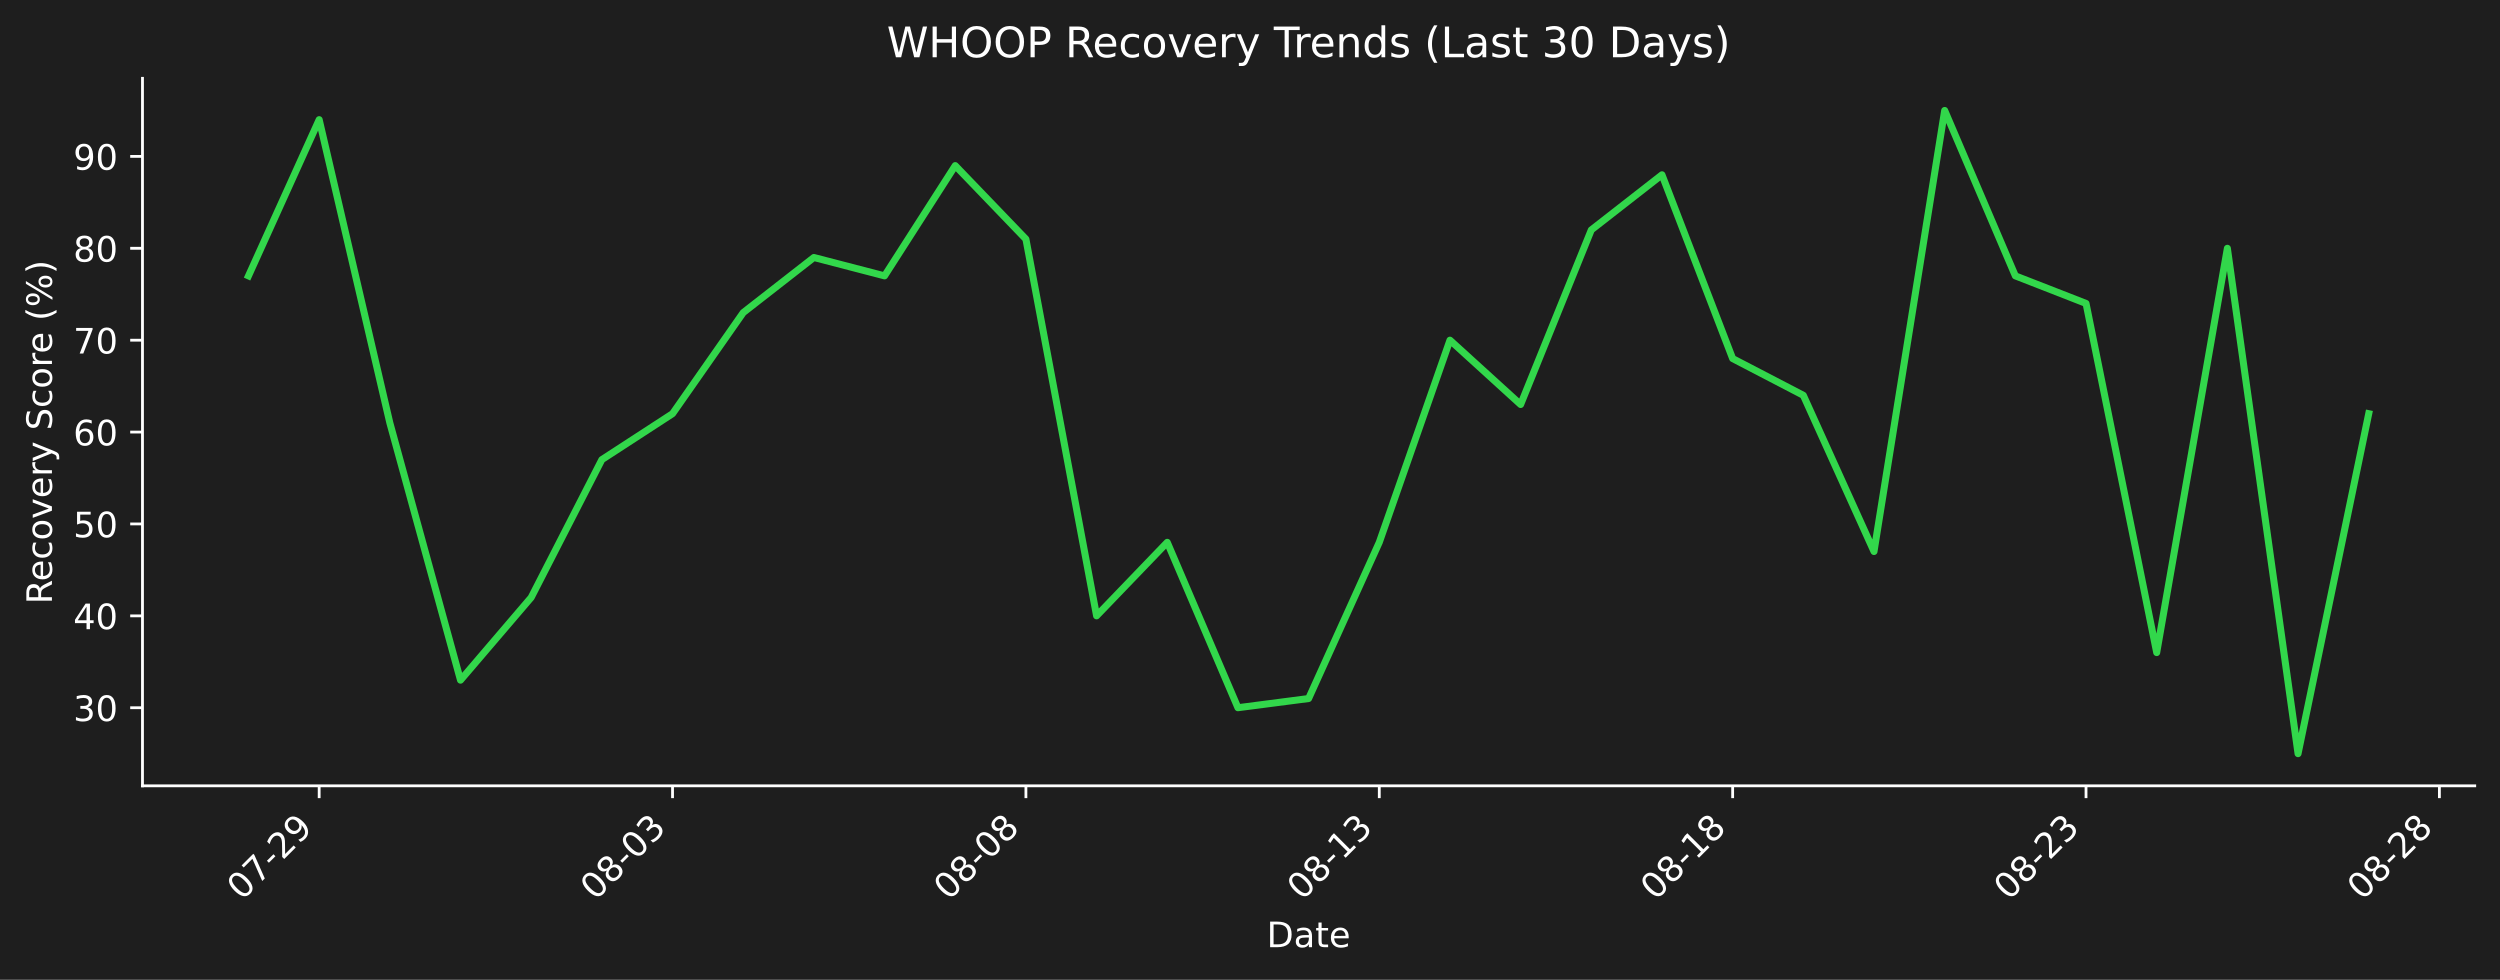
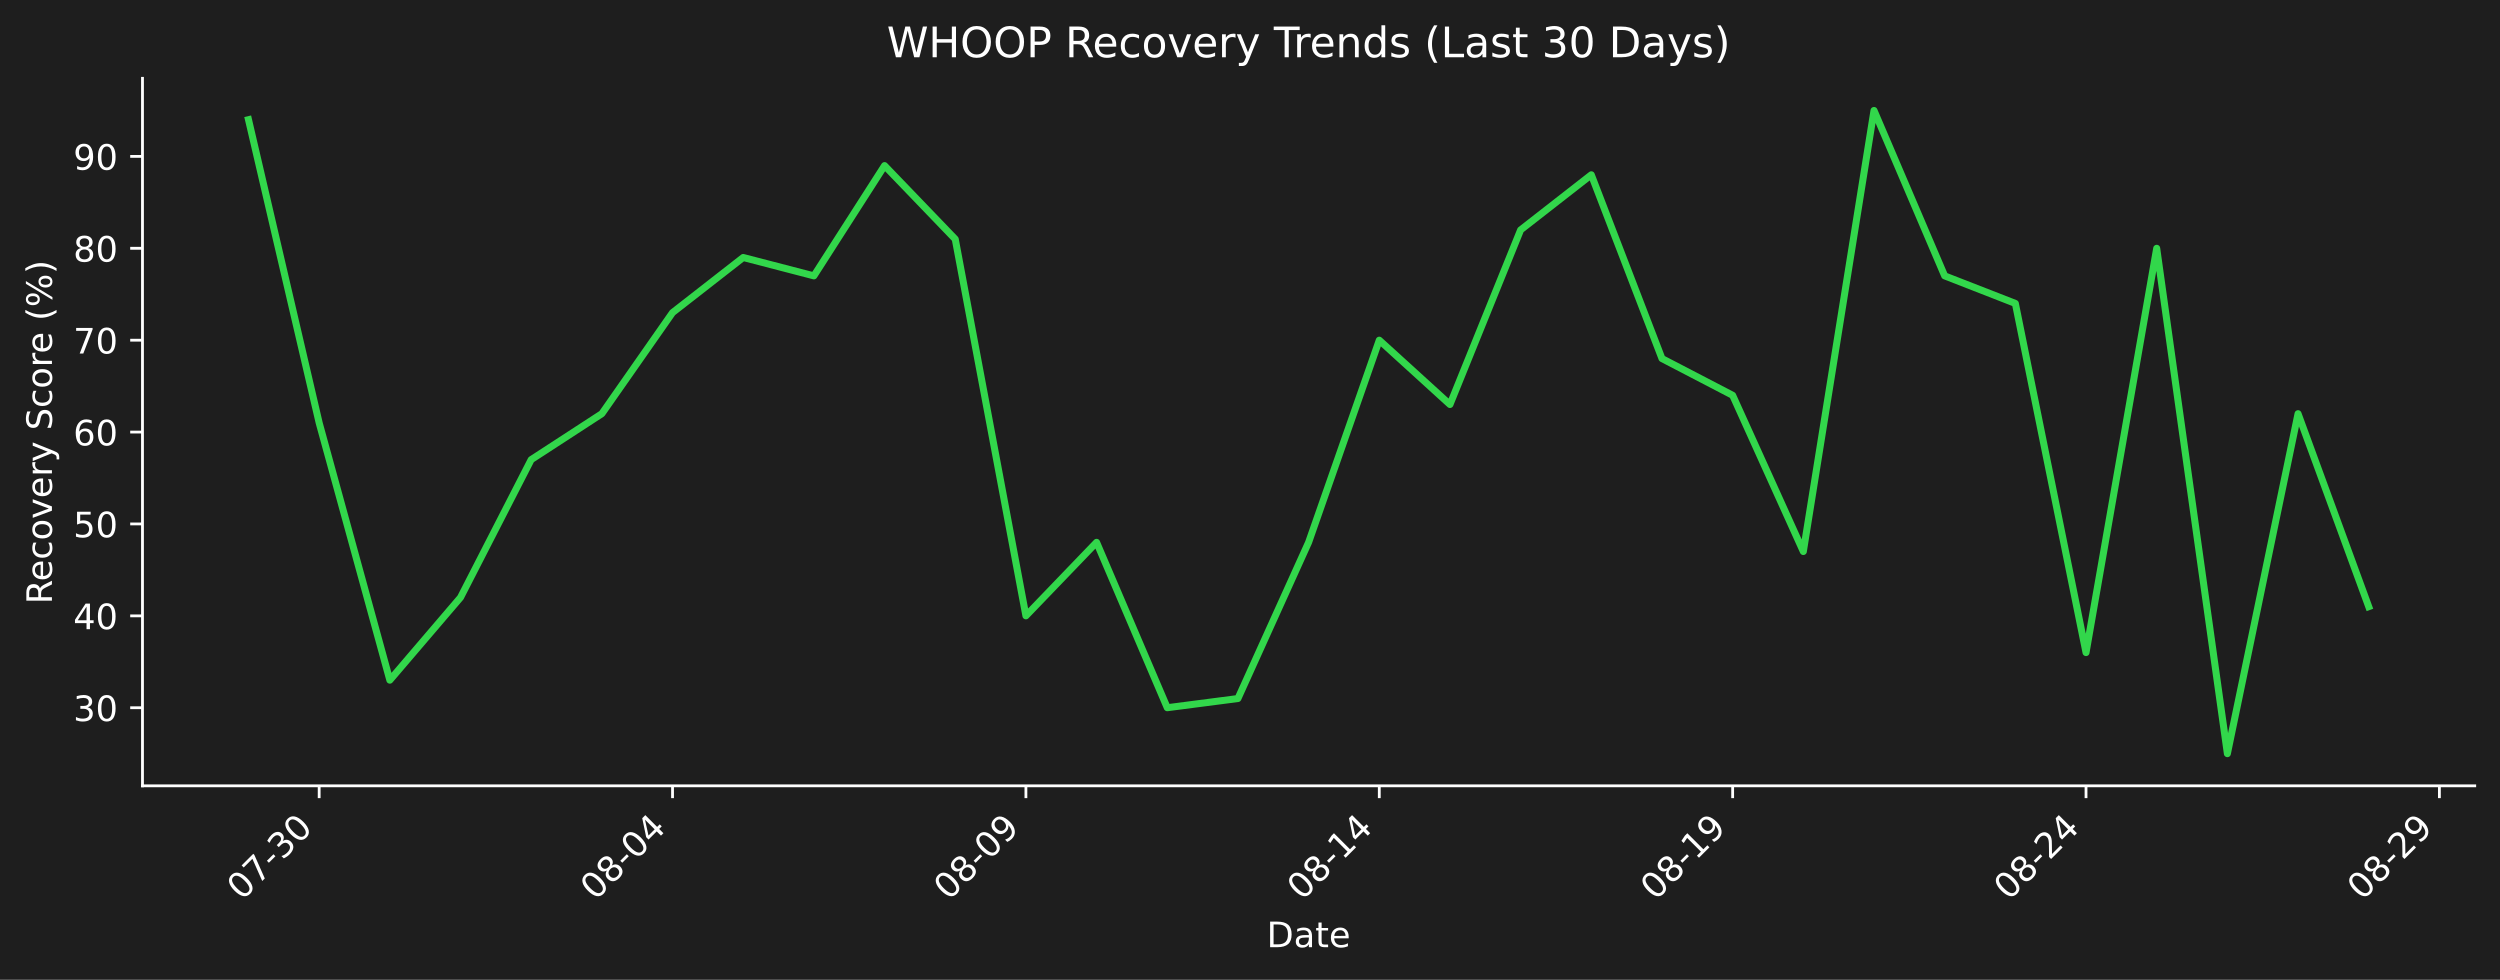
<svg xmlns="http://www.w3.org/2000/svg" xmlns:xlink="http://www.w3.org/1999/xlink" width="712.433pt" height="279.207pt" viewBox="0 0 712.433 279.207" version="1.1">
  <defs>
    <style type="text/css">*{stroke-linejoin: round; stroke-linecap: butt}</style>
  </defs>
  <g id="figure_1">
    <g id="patch_1">
      <path d="M 0 279.207  L 712.433 279.207  L 712.433 0  L 0 0  z " style="fill: #1e1e1e" />
    </g>
    <g id="axes_1">
      <g id="patch_2">
        <path d="M 40.603 223.939  L 705.233 223.939  L 705.233 22.318  L 40.603 22.318  L 40.603 223.939  z " style="fill: none" />
      </g>
      <g id="matplotlib.axis_1">
        <g id="xtick_1">
          <g id="line2d_1">
            <defs>
-               <path id="m3acbbc5acc" d="M 0 0  L 0 3.5  " style="stroke: #ffffff; stroke-width: 0.8" />
+               <path id="m98de2f3bde" d="M 0 0  L 0 3.5  " style="stroke: #ffffff; stroke-width: 0.8" />
            </defs>
            <g>
-               <use xlink:href="#m3acbbc5acc" x="90.954" y="223.939" style="fill: #ffffff; stroke: #ffffff; stroke-width: 0.8" />
+               <use xlink:href="#m98de2f3bde" x="90.954" y="223.939" style="fill: #ffffff; stroke: #ffffff; stroke-width: 0.8" />
            </g>
          </g>
          <g id="text_1">
            <g style="fill: #ffffff" transform="translate(68.93635 256.8584) rotate(-45) scale(0.1 -0.1)">
              <defs>
                <path id="DejaVuSans-30" d="M 2034 4250  Q 1547 4250 1301 3770  Q 1056 3291 1056 2328  Q 1056 1369 1301 889  Q 1547 409 2034 409  Q 2525 409 2770 889  Q 3016 1369 3016 2328  Q 3016 3291 2770 3770  Q 2525 4250 2034 4250  z M 2034 4750  Q 2819 4750 3233 4129  Q 3647 3509 3647 2328  Q 3647 1150 3233 529  Q 2819 -91 2034 -91  Q 1250 -91 836 529  Q 422 1150 422 2328  Q 422 3509 836 4129  Q 1250 4750 2034 4750  z " transform="scale(0.015625)" />
                <path id="DejaVuSans-37" d="M 525 4666  L 3525 4666  L 3525 4397  L 1831 0  L 1172 0  L 2766 4134  L 525 4134  L 525 4666  z " transform="scale(0.015625)" />
                <path id="DejaVuSans-2d" d="M 313 2009  L 1997 2009  L 1997 1497  L 313 1497  L 313 2009  z " transform="scale(0.015625)" />
+                 <path id="DejaVuSans-33" d="M 2597 2516  Q 3050 2419 3304 2112  Q 3559 1806 3559 1356  Q 3559 666 3084 287  Q 2609 -91 1734 -91  Q 1441 -91 1130 -33  Q 819 25 488 141  L 488 750  Q 750 597 1062 519  Q 1375 441 1716 441  Q 2309 441 2620 675  Q 2931 909 2931 1356  Q 2931 1769 2642 2001  Q 2353 2234 1838 2234  L 1294 2234  L 1294 2753  L 1863 2753  Q 2328 2753 2575 2939  Q 2822 3125 2822 3475  Q 2822 3834 2567 4026  Q 2313 4219 1838 4219  Q 1578 4219 1281 4162  Q 984 4106 628 3988  L 628 4550  Q 988 4650 1302 4700  Q 1616 4750 1894 4750  Q 2613 4750 3031 4423  Q 3450 4097 3450 3541  Q 3450 3153 3228 2886  Q 3006 2619 2597 2516  z " transform="scale(0.015625)" />
+               </defs>
+               <use xlink:href="#DejaVuSans-30" />
+               <use xlink:href="#DejaVuSans-37" transform="translate(63.62305 0)" />
+               <use xlink:href="#DejaVuSans-2d" transform="translate(127.2461 0)" />
+               <use xlink:href="#DejaVuSans-33" transform="translate(163.3301 0)" />
+               <use xlink:href="#DejaVuSans-30" transform="translate(226.9531 0)" />
+             </g>
+           </g>
+         </g>
+         <g id="xtick_2">
+           <g id="line2d_2">
+             <g>
+               <use xlink:href="#m98de2f3bde" x="191.655" y="223.939" style="fill: #ffffff; stroke: #ffffff; stroke-width: 0.8" />
+             </g>
+           </g>
+           <g id="text_2">
+             <g style="fill: #ffffff" transform="translate(169.6379 256.8584) rotate(-45) scale(0.1 -0.1)">
+               <defs>
+                 <path id="DejaVuSans-38" d="M 2034 2216  Q 1584 2216 1326 1975  Q 1069 1734 1069 1313  Q 1069 891 1326 650  Q 1584 409 2034 409  Q 2484 409 2743 651  Q 3003 894 3003 1313  Q 3003 1734 2745 1975  Q 2488 2216 2034 2216  z M 1403 2484  Q 997 2584 770 2862  Q 544 3141 544 3541  Q 544 4100 942 4425  Q 1341 4750 2034 4750  Q 2731 4750 3128 4425  Q 3525 4100 3525 3541  Q 3525 3141 3298 2862  Q 3072 2584 2669 2484  Q 3125 2378 3379 2068  Q 3634 1759 3634 1313  Q 3634 634 3220 271  Q 2806 -91 2034 -91  Q 1263 -91 848 271  Q 434 634 434 1313  Q 434 1759 690 2068  Q 947 2378 1403 2484  z M 1172 3481  Q 1172 3119 1398 2916  Q 1625 2713 2034 2713  Q 2441 2713 2670 2916  Q 2900 3119 2900 3481  Q 2900 3844 2670 4047  Q 2441 4250 2034 4250  Q 1625 4250 1398 4047  Q 1172 3844 1172 3481  z " transform="scale(0.015625)" />
+                 <path id="DejaVuSans-34" d="M 2419 4116  L 825 1625  L 2419 1625  L 2419 4116  z M 2253 4666  L 3047 4666  L 3047 1625  L 3713 1625  L 3713 1100  L 3047 1100  L 3047 0  L 2419 0  L 2419 1100  L 313 1100  L 313 1709  L 2253 4666  z " transform="scale(0.015625)" />
+               </defs>
+               <use xlink:href="#DejaVuSans-30" />
+               <use xlink:href="#DejaVuSans-38" transform="translate(63.62305 0)" />
+               <use xlink:href="#DejaVuSans-2d" transform="translate(127.2461 0)" />
+               <use xlink:href="#DejaVuSans-30" transform="translate(163.3301 0)" />
+               <use xlink:href="#DejaVuSans-34" transform="translate(226.9531 0)" />
+             </g>
+           </g>
+         </g>
+         <g id="xtick_3">
+           <g id="line2d_3">
+             <g>
+               <use xlink:href="#m98de2f3bde" x="292.357" y="223.939" style="fill: #ffffff; stroke: #ffffff; stroke-width: 0.8" />
+             </g>
+           </g>
+           <g id="text_3">
+             <g style="fill: #ffffff" transform="translate(270.3394 256.8584) rotate(-45) scale(0.1 -0.1)">
+               <defs>
+                 <path id="DejaVuSans-39" d="M 703 97  L 703 672  Q 941 559 1184 500  Q 1428 441 1663 441  Q 2288 441 2617 861  Q 2947 1281 2994 2138  Q 2813 1869 2534 1725  Q 2256 1581 1919 1581  Q 1219 1581 811 2004  Q 403 2428 403 3163  Q 403 3881 828 4315  Q 1253 4750 1959 4750  Q 2769 4750 3195 4129  Q 3622 3509 3622 2328  Q 3622 1225 3098 567  Q 2575 -91 1691 -91  Q 1453 -91 1209 -44  Q 966 3 703 97  z M 1959 2075  Q 2384 2075 2632 2365  Q 2881 2656 2881 3163  Q 2881 3666 2632 3958  Q 2384 4250 1959 4250  Q 1534 4250 1286 3958  Q 1038 3666 1038 3163  Q 1038 2656 1286 2365  Q 1534 2075 1959 2075  z " transform="scale(0.015625)" />
+               </defs>
+               <use xlink:href="#DejaVuSans-30" />
+               <use xlink:href="#DejaVuSans-38" transform="translate(63.62305 0)" />
+               <use xlink:href="#DejaVuSans-2d" transform="translate(127.2461 0)" />
+               <use xlink:href="#DejaVuSans-30" transform="translate(163.3301 0)" />
+               <use xlink:href="#DejaVuSans-39" transform="translate(226.9531 0)" />
+             </g>
+           </g>
+         </g>
+         <g id="xtick_4">
+           <g id="line2d_4">
+             <g>
+               <use xlink:href="#m98de2f3bde" x="393.058" y="223.939" style="fill: #ffffff; stroke: #ffffff; stroke-width: 0.8" />
+             </g>
+           </g>
+           <g id="text_4">
+             <g style="fill: #ffffff" transform="translate(371.0409 256.8584) rotate(-45) scale(0.1 -0.1)">
+               <defs>
+                 <path id="DejaVuSans-31" d="M 794 531  L 1825 531  L 1825 4091  L 703 3866  L 703 4441  L 1819 4666  L 2450 4666  L 2450 531  L 3481 531  L 3481 0  L 794 0  L 794 531  z " transform="scale(0.015625)" />
+               </defs>
+               <use xlink:href="#DejaVuSans-30" />
+               <use xlink:href="#DejaVuSans-38" transform="translate(63.62305 0)" />
+               <use xlink:href="#DejaVuSans-2d" transform="translate(127.2461 0)" />
+               <use xlink:href="#DejaVuSans-31" transform="translate(163.3301 0)" />
+               <use xlink:href="#DejaVuSans-34" transform="translate(226.9531 0)" />
+             </g>
+           </g>
+         </g>
+         <g id="xtick_5">
+           <g id="line2d_5">
+             <g>
+               <use xlink:href="#m98de2f3bde" x="493.76" y="223.939" style="fill: #ffffff; stroke: #ffffff; stroke-width: 0.8" />
+             </g>
+           </g>
+           <g id="text_5">
+             <g style="fill: #ffffff" transform="translate(471.7424 256.8584) rotate(-45) scale(0.1 -0.1)">
+               <use xlink:href="#DejaVuSans-30" />
+               <use xlink:href="#DejaVuSans-38" transform="translate(63.62305 0)" />
+               <use xlink:href="#DejaVuSans-2d" transform="translate(127.2461 0)" />
+               <use xlink:href="#DejaVuSans-31" transform="translate(163.3301 0)" />
+               <use xlink:href="#DejaVuSans-39" transform="translate(226.9531 0)" />
+             </g>
+           </g>
+         </g>
+         <g id="xtick_6">
+           <g id="line2d_6">
+             <g>
+               <use xlink:href="#m98de2f3bde" x="594.461" y="223.939" style="fill: #ffffff; stroke: #ffffff; stroke-width: 0.8" />
+             </g>
+           </g>
+           <g id="text_6">
+             <g style="fill: #ffffff" transform="translate(572.4439 256.8584) rotate(-45) scale(0.1 -0.1)">
+               <defs>
                <path id="DejaVuSans-32" d="M 1228 531  L 3431 531  L 3431 0  L 469 0  L 469 531  Q 828 903 1448 1529  Q 2069 2156 2228 2338  Q 2531 2678 2651 2914  Q 2772 3150 2772 3378  Q 2772 3750 2511 3984  Q 2250 4219 1831 4219  Q 1534 4219 1204 4116  Q 875 4013 500 3803  L 500 4441  Q 881 4594 1212 4672  Q 1544 4750 1819 4750  Q 2544 4750 2975 4387  Q 3406 4025 3406 3419  Q 3406 3131 3298 2873  Q 3191 2616 2906 2266  Q 2828 2175 2409 1742  Q 1991 1309 1228 531  z " transform="scale(0.015625)" />
-                 <path id="DejaVuSans-39" d="M 703 97  L 703 672  Q 941 559 1184 500  Q 1428 441 1663 441  Q 2288 441 2617 861  Q 2947 1281 2994 2138  Q 2813 1869 2534 1725  Q 2256 1581 1919 1581  Q 1219 1581 811 2004  Q 403 2428 403 3163  Q 403 3881 828 4315  Q 1253 4750 1959 4750  Q 2769 4750 3195 4129  Q 3622 3509 3622 2328  Q 3622 1225 3098 567  Q 2575 -91 1691 -91  Q 1453 -91 1209 -44  Q 966 3 703 97  z M 1959 2075  Q 2384 2075 2632 2365  Q 2881 2656 2881 3163  Q 2881 3666 2632 3958  Q 2384 4250 1959 4250  Q 1534 4250 1286 3958  Q 1038 3666 1038 3163  Q 1038 2656 1286 2365  Q 1534 2075 1959 2075  z " transform="scale(0.015625)" />
-               </defs>
-               <use xlink:href="#DejaVuSans-30" />
-               <use xlink:href="#DejaVuSans-37" transform="translate(63.62305 0)" />
+               </defs>
+               <use xlink:href="#DejaVuSans-30" />
+               <use xlink:href="#DejaVuSans-38" transform="translate(63.62305 0)" />
+               <use xlink:href="#DejaVuSans-2d" transform="translate(127.2461 0)" />
+               <use xlink:href="#DejaVuSans-32" transform="translate(163.3301 0)" />
+               <use xlink:href="#DejaVuSans-34" transform="translate(226.9531 0)" />
+             </g>
+           </g>
+         </g>
+         <g id="xtick_7">
+           <g id="line2d_7">
+             <g>
+               <use xlink:href="#m98de2f3bde" x="695.163" y="223.939" style="fill: #ffffff; stroke: #ffffff; stroke-width: 0.8" />
+             </g>
+           </g>
+           <g id="text_7">
+             <g style="fill: #ffffff" transform="translate(673.1454 256.8584) rotate(-45) scale(0.1 -0.1)">
+               <use xlink:href="#DejaVuSans-30" />
+               <use xlink:href="#DejaVuSans-38" transform="translate(63.62305 0)" />
              <use xlink:href="#DejaVuSans-2d" transform="translate(127.2461 0)" />
              <use xlink:href="#DejaVuSans-32" transform="translate(163.3301 0)" />
              <use xlink:href="#DejaVuSans-39" transform="translate(226.9531 0)" />
-             </g>
-           </g>
-         </g>
-         <g id="xtick_2">
-           <g id="line2d_2">
-             <g>
-               <use xlink:href="#m3acbbc5acc" x="191.655" y="223.939" style="fill: #ffffff; stroke: #ffffff; stroke-width: 0.8" />
-             </g>
-           </g>
-           <g id="text_2">
-             <g style="fill: #ffffff" transform="translate(169.6379 256.8584) rotate(-45) scale(0.1 -0.1)">
-               <defs>
-                 <path id="DejaVuSans-38" d="M 2034 2216  Q 1584 2216 1326 1975  Q 1069 1734 1069 1313  Q 1069 891 1326 650  Q 1584 409 2034 409  Q 2484 409 2743 651  Q 3003 894 3003 1313  Q 3003 1734 2745 1975  Q 2488 2216 2034 2216  z M 1403 2484  Q 997 2584 770 2862  Q 544 3141 544 3541  Q 544 4100 942 4425  Q 1341 4750 2034 4750  Q 2731 4750 3128 4425  Q 3525 4100 3525 3541  Q 3525 3141 3298 2862  Q 3072 2584 2669 2484  Q 3125 2378 3379 2068  Q 3634 1759 3634 1313  Q 3634 634 3220 271  Q 2806 -91 2034 -91  Q 1263 -91 848 271  Q 434 634 434 1313  Q 434 1759 690 2068  Q 947 2378 1403 2484  z M 1172 3481  Q 1172 3119 1398 2916  Q 1625 2713 2034 2713  Q 2441 2713 2670 2916  Q 2900 3119 2900 3481  Q 2900 3844 2670 4047  Q 2441 4250 2034 4250  Q 1625 4250 1398 4047  Q 1172 3844 1172 3481  z " transform="scale(0.015625)" />
-                 <path id="DejaVuSans-33" d="M 2597 2516  Q 3050 2419 3304 2112  Q 3559 1806 3559 1356  Q 3559 666 3084 287  Q 2609 -91 1734 -91  Q 1441 -91 1130 -33  Q 819 25 488 141  L 488 750  Q 750 597 1062 519  Q 1375 441 1716 441  Q 2309 441 2620 675  Q 2931 909 2931 1356  Q 2931 1769 2642 2001  Q 2353 2234 1838 2234  L 1294 2234  L 1294 2753  L 1863 2753  Q 2328 2753 2575 2939  Q 2822 3125 2822 3475  Q 2822 3834 2567 4026  Q 2313 4219 1838 4219  Q 1578 4219 1281 4162  Q 984 4106 628 3988  L 628 4550  Q 988 4650 1302 4700  Q 1616 4750 1894 4750  Q 2613 4750 3031 4423  Q 3450 4097 3450 3541  Q 3450 3153 3228 2886  Q 3006 2619 2597 2516  z " transform="scale(0.015625)" />
-               </defs>
-               <use xlink:href="#DejaVuSans-30" />
-               <use xlink:href="#DejaVuSans-38" transform="translate(63.62305 0)" />
-               <use xlink:href="#DejaVuSans-2d" transform="translate(127.2461 0)" />
-               <use xlink:href="#DejaVuSans-30" transform="translate(163.3301 0)" />
-               <use xlink:href="#DejaVuSans-33" transform="translate(226.9531 0)" />
-             </g>
-           </g>
-         </g>
-         <g id="xtick_3">
-           <g id="line2d_3">
-             <g>
-               <use xlink:href="#m3acbbc5acc" x="292.357" y="223.939" style="fill: #ffffff; stroke: #ffffff; stroke-width: 0.8" />
-             </g>
-           </g>
-           <g id="text_3">
-             <g style="fill: #ffffff" transform="translate(270.3394 256.8584) rotate(-45) scale(0.1 -0.1)">
-               <use xlink:href="#DejaVuSans-30" />
-               <use xlink:href="#DejaVuSans-38" transform="translate(63.62305 0)" />
-               <use xlink:href="#DejaVuSans-2d" transform="translate(127.2461 0)" />
-               <use xlink:href="#DejaVuSans-30" transform="translate(163.3301 0)" />
-               <use xlink:href="#DejaVuSans-38" transform="translate(226.9531 0)" />
-             </g>
-           </g>
-         </g>
-         <g id="xtick_4">
-           <g id="line2d_4">
-             <g>
-               <use xlink:href="#m3acbbc5acc" x="393.058" y="223.939" style="fill: #ffffff; stroke: #ffffff; stroke-width: 0.8" />
-             </g>
-           </g>
-           <g id="text_4">
-             <g style="fill: #ffffff" transform="translate(371.0409 256.8584) rotate(-45) scale(0.1 -0.1)">
-               <defs>
-                 <path id="DejaVuSans-31" d="M 794 531  L 1825 531  L 1825 4091  L 703 3866  L 703 4441  L 1819 4666  L 2450 4666  L 2450 531  L 3481 531  L 3481 0  L 794 0  L 794 531  z " transform="scale(0.015625)" />
-               </defs>
-               <use xlink:href="#DejaVuSans-30" />
-               <use xlink:href="#DejaVuSans-38" transform="translate(63.62305 0)" />
-               <use xlink:href="#DejaVuSans-2d" transform="translate(127.2461 0)" />
-               <use xlink:href="#DejaVuSans-31" transform="translate(163.3301 0)" />
-               <use xlink:href="#DejaVuSans-33" transform="translate(226.9531 0)" />
-             </g>
-           </g>
-         </g>
-         <g id="xtick_5">
-           <g id="line2d_5">
-             <g>
-               <use xlink:href="#m3acbbc5acc" x="493.76" y="223.939" style="fill: #ffffff; stroke: #ffffff; stroke-width: 0.8" />
-             </g>
-           </g>
-           <g id="text_5">
-             <g style="fill: #ffffff" transform="translate(471.7424 256.8584) rotate(-45) scale(0.1 -0.1)">
-               <use xlink:href="#DejaVuSans-30" />
-               <use xlink:href="#DejaVuSans-38" transform="translate(63.62305 0)" />
-               <use xlink:href="#DejaVuSans-2d" transform="translate(127.2461 0)" />
-               <use xlink:href="#DejaVuSans-31" transform="translate(163.3301 0)" />
-               <use xlink:href="#DejaVuSans-38" transform="translate(226.9531 0)" />
-             </g>
-           </g>
-         </g>
-         <g id="xtick_6">
-           <g id="line2d_6">
-             <g>
-               <use xlink:href="#m3acbbc5acc" x="594.461" y="223.939" style="fill: #ffffff; stroke: #ffffff; stroke-width: 0.8" />
-             </g>
-           </g>
-           <g id="text_6">
-             <g style="fill: #ffffff" transform="translate(572.4439 256.8584) rotate(-45) scale(0.1 -0.1)">
-               <use xlink:href="#DejaVuSans-30" />
-               <use xlink:href="#DejaVuSans-38" transform="translate(63.62305 0)" />
-               <use xlink:href="#DejaVuSans-2d" transform="translate(127.2461 0)" />
-               <use xlink:href="#DejaVuSans-32" transform="translate(163.3301 0)" />
-               <use xlink:href="#DejaVuSans-33" transform="translate(226.9531 0)" />
-             </g>
-           </g>
-         </g>
-         <g id="xtick_7">
-           <g id="line2d_7">
-             <g>
-               <use xlink:href="#m3acbbc5acc" x="695.163" y="223.939" style="fill: #ffffff; stroke: #ffffff; stroke-width: 0.8" />
-             </g>
-           </g>
-           <g id="text_7">
-             <g style="fill: #ffffff" transform="translate(673.1454 256.8584) rotate(-45) scale(0.1 -0.1)">
-               <use xlink:href="#DejaVuSans-30" />
-               <use xlink:href="#DejaVuSans-38" transform="translate(63.62305 0)" />
-               <use xlink:href="#DejaVuSans-2d" transform="translate(127.2461 0)" />
-               <use xlink:href="#DejaVuSans-32" transform="translate(163.3301 0)" />
-               <use xlink:href="#DejaVuSans-38" transform="translate(226.9531 0)" />
            </g>
          </g>
        </g>
        <g id="text_8">
          <g style="fill: #ffffff" transform="translate(360.9673 269.9274) scale(0.1 -0.1)">
            <defs>
              <path id="DejaVuSans-44" d="M 1259 4147  L 1259 519  L 2022 519  Q 2988 519 3436 956  Q 3884 1394 3884 2338  Q 3884 3275 3436 3711  Q 2988 4147 2022 4147  L 1259 4147  z M 628 4666  L 1925 4666  Q 3281 4666 3915 4102  Q 4550 3538 4550 2338  Q 4550 1131 3912 565  Q 3275 0 1925 0  L 628 0  L 628 4666  z " transform="scale(0.015625)" />
              <path id="DejaVuSans-61" d="M 2194 1759  Q 1497 1759 1228 1600  Q 959 1441 959 1056  Q 959 750 1161 570  Q 1363 391 1709 391  Q 2188 391 2477 730  Q 2766 1069 2766 1631  L 2766 1759  L 2194 1759  z M 3341 1997  L 3341 0  L 2766 0  L 2766 531  Q 2569 213 2275 61  Q 1981 -91 1556 -91  Q 1019 -91 701 211  Q 384 513 384 1019  Q 384 1609 779 1909  Q 1175 2209 1959 2209  L 2766 2209  L 2766 2266  Q 2766 2663 2505 2880  Q 2244 3097 1772 3097  Q 1472 3097 1187 3025  Q 903 2953 641 2809  L 641 3341  Q 956 3463 1253 3523  Q 1550 3584 1831 3584  Q 2591 3584 2966 3190  Q 3341 2797 3341 1997  z " transform="scale(0.015625)" />
              <path id="DejaVuSans-74" d="M 1172 4494  L 1172 3500  L 2356 3500  L 2356 3053  L 1172 3053  L 1172 1153  Q 1172 725 1289 603  Q 1406 481 1766 481  L 2356 481  L 2356 0  L 1766 0  Q 1100 0 847 248  Q 594 497 594 1153  L 594 3053  L 172 3053  L 172 3500  L 594 3500  L 594 4494  L 1172 4494  z " transform="scale(0.015625)" />
              <path id="DejaVuSans-65" d="M 3597 1894  L 3597 1613  L 953 1613  Q 991 1019 1311 708  Q 1631 397 2203 397  Q 2534 397 2845 478  Q 3156 559 3463 722  L 3463 178  Q 3153 47 2828 -22  Q 2503 -91 2169 -91  Q 1331 -91 842 396  Q 353 884 353 1716  Q 353 2575 817 3079  Q 1281 3584 2069 3584  Q 2775 3584 3186 3129  Q 3597 2675 3597 1894  z M 3022 2063  Q 3016 2534 2758 2815  Q 2500 3097 2075 3097  Q 1594 3097 1305 2825  Q 1016 2553 972 2059  L 3022 2063  z " transform="scale(0.015625)" />
            </defs>
            <use xlink:href="#DejaVuSans-44" />
            <use xlink:href="#DejaVuSans-61" transform="translate(77.00195 0)" />
            <use xlink:href="#DejaVuSans-74" transform="translate(138.2812 0)" />
            <use xlink:href="#DejaVuSans-65" transform="translate(177.4902 0)" />
          </g>
        </g>
      </g>
      <g id="matplotlib.axis_2">
        <g id="ytick_1">
          <g id="line2d_8">
            <defs>
-               <path id="m48d2f7bf4c" d="M 0 0  L -3.5 0  " style="stroke: #ffffff; stroke-width: 0.8" />
+               <path id="m94fbef2be4" d="M 0 0  L -3.5 0  " style="stroke: #ffffff; stroke-width: 0.8" />
            </defs>
            <g>
-               <use xlink:href="#m48d2f7bf4c" x="40.603" y="201.682" style="fill: #ffffff; stroke: #ffffff; stroke-width: 0.8" />
+               <use xlink:href="#m94fbef2be4" x="40.603" y="201.682" style="fill: #ffffff; stroke: #ffffff; stroke-width: 0.8" />
            </g>
          </g>
          <g id="text_9">
            <g style="fill: #ffffff" transform="translate(20.87813 205.481) scale(0.1 -0.1)">
              <use xlink:href="#DejaVuSans-33" />
              <use xlink:href="#DejaVuSans-30" transform="translate(63.62305 0)" />
            </g>
          </g>
        </g>
        <g id="ytick_2">
          <g id="line2d_9">
            <g>
-               <use xlink:href="#m48d2f7bf4c" x="40.603" y="175.497" style="fill: #ffffff; stroke: #ffffff; stroke-width: 0.8" />
+               <use xlink:href="#m94fbef2be4" x="40.603" y="175.497" style="fill: #ffffff; stroke: #ffffff; stroke-width: 0.8" />
            </g>
          </g>
          <g id="text_10">
            <g style="fill: #ffffff" transform="translate(20.87813 179.2965) scale(0.1 -0.1)">
-               <defs>
-                 <path id="DejaVuSans-34" d="M 2419 4116  L 825 1625  L 2419 1625  L 2419 4116  z M 2253 4666  L 3047 4666  L 3047 1625  L 3713 1625  L 3713 1100  L 3047 1100  L 3047 0  L 2419 0  L 2419 1100  L 313 1100  L 313 1709  L 2253 4666  z " transform="scale(0.015625)" />
-               </defs>
              <use xlink:href="#DejaVuSans-34" />
              <use xlink:href="#DejaVuSans-30" transform="translate(63.62305 0)" />
            </g>
          </g>
        </g>
        <g id="ytick_3">
          <g id="line2d_10">
            <g>
-               <use xlink:href="#m48d2f7bf4c" x="40.603" y="149.313" style="fill: #ffffff; stroke: #ffffff; stroke-width: 0.8" />
+               <use xlink:href="#m94fbef2be4" x="40.603" y="149.313" style="fill: #ffffff; stroke: #ffffff; stroke-width: 0.8" />
            </g>
          </g>
          <g id="text_11">
            <g style="fill: #ffffff" transform="translate(20.87813 153.112) scale(0.1 -0.1)">
              <defs>
                <path id="DejaVuSans-35" d="M 691 4666  L 3169 4666  L 3169 4134  L 1269 4134  L 1269 2991  Q 1406 3038 1543 3061  Q 1681 3084 1819 3084  Q 2600 3084 3056 2656  Q 3513 2228 3513 1497  Q 3513 744 3044 326  Q 2575 -91 1722 -91  Q 1428 -91 1123 -41  Q 819 9 494 109  L 494 744  Q 775 591 1075 516  Q 1375 441 1709 441  Q 2250 441 2565 725  Q 2881 1009 2881 1497  Q 2881 1984 2565 2268  Q 2250 2553 1709 2553  Q 1456 2553 1204 2497  Q 953 2441 691 2322  L 691 4666  z " transform="scale(0.015625)" />
              </defs>
              <use xlink:href="#DejaVuSans-35" />
              <use xlink:href="#DejaVuSans-30" transform="translate(63.62305 0)" />
            </g>
          </g>
        </g>
        <g id="ytick_4">
          <g id="line2d_11">
            <g>
-               <use xlink:href="#m48d2f7bf4c" x="40.603" y="123.128" style="fill: #ffffff; stroke: #ffffff; stroke-width: 0.8" />
+               <use xlink:href="#m94fbef2be4" x="40.603" y="123.128" style="fill: #ffffff; stroke: #ffffff; stroke-width: 0.8" />
            </g>
          </g>
          <g id="text_12">
            <g style="fill: #ffffff" transform="translate(20.87813 126.9275) scale(0.1 -0.1)">
              <defs>
                <path id="DejaVuSans-36" d="M 2113 2584  Q 1688 2584 1439 2293  Q 1191 2003 1191 1497  Q 1191 994 1439 701  Q 1688 409 2113 409  Q 2538 409 2786 701  Q 3034 994 3034 1497  Q 3034 2003 2786 2293  Q 2538 2584 2113 2584  z M 3366 4563  L 3366 3988  Q 3128 4100 2886 4159  Q 2644 4219 2406 4219  Q 1781 4219 1451 3797  Q 1122 3375 1075 2522  Q 1259 2794 1537 2939  Q 1816 3084 2150 3084  Q 2853 3084 3261 2657  Q 3669 2231 3669 1497  Q 3669 778 3244 343  Q 2819 -91 2113 -91  Q 1303 -91 875 529  Q 447 1150 447 2328  Q 447 3434 972 4092  Q 1497 4750 2381 4750  Q 2619 4750 2861 4703  Q 3103 4656 3366 4563  z " transform="scale(0.015625)" />
              </defs>
              <use xlink:href="#DejaVuSans-36" />
              <use xlink:href="#DejaVuSans-30" transform="translate(63.62305 0)" />
            </g>
          </g>
        </g>
        <g id="ytick_5">
          <g id="line2d_12">
            <g>
-               <use xlink:href="#m48d2f7bf4c" x="40.603" y="96.944" style="fill: #ffffff; stroke: #ffffff; stroke-width: 0.8" />
+               <use xlink:href="#m94fbef2be4" x="40.603" y="96.944" style="fill: #ffffff; stroke: #ffffff; stroke-width: 0.8" />
            </g>
          </g>
          <g id="text_13">
            <g style="fill: #ffffff" transform="translate(20.87813 100.7431) scale(0.1 -0.1)">
              <use xlink:href="#DejaVuSans-37" />
              <use xlink:href="#DejaVuSans-30" transform="translate(63.62305 0)" />
            </g>
          </g>
        </g>
        <g id="ytick_6">
          <g id="line2d_13">
            <g>
-               <use xlink:href="#m48d2f7bf4c" x="40.603" y="70.759" style="fill: #ffffff; stroke: #ffffff; stroke-width: 0.8" />
+               <use xlink:href="#m94fbef2be4" x="40.603" y="70.759" style="fill: #ffffff; stroke: #ffffff; stroke-width: 0.8" />
            </g>
          </g>
          <g id="text_14">
            <g style="fill: #ffffff" transform="translate(20.87813 74.55861) scale(0.1 -0.1)">
              <use xlink:href="#DejaVuSans-38" />
              <use xlink:href="#DejaVuSans-30" transform="translate(63.62305 0)" />
            </g>
          </g>
        </g>
        <g id="ytick_7">
          <g id="line2d_14">
            <g>
-               <use xlink:href="#m48d2f7bf4c" x="40.603" y="44.575" style="fill: #ffffff; stroke: #ffffff; stroke-width: 0.8" />
+               <use xlink:href="#m94fbef2be4" x="40.603" y="44.575" style="fill: #ffffff; stroke: #ffffff; stroke-width: 0.8" />
            </g>
          </g>
          <g id="text_15">
            <g style="fill: #ffffff" transform="translate(20.87813 48.37414) scale(0.1 -0.1)">
              <use xlink:href="#DejaVuSans-39" />
              <use xlink:href="#DejaVuSans-30" transform="translate(63.62305 0)" />
            </g>
          </g>
        </g>
        <g id="text_16">
          <g style="fill: #ffffff" transform="translate(14.79844 172.1463) rotate(-90) scale(0.1 -0.1)">
            <defs>
              <path id="DejaVuSans-52" d="M 2841 2188  Q 3044 2119 3236 1894  Q 3428 1669 3622 1275  L 4263 0  L 3584 0  L 2988 1197  Q 2756 1666 2539 1819  Q 2322 1972 1947 1972  L 1259 1972  L 1259 0  L 628 0  L 628 4666  L 2053 4666  Q 2853 4666 3247 4331  Q 3641 3997 3641 3322  Q 3641 2881 3436 2590  Q 3231 2300 2841 2188  z M 1259 4147  L 1259 2491  L 2053 2491  Q 2509 2491 2742 2702  Q 2975 2913 2975 3322  Q 2975 3731 2742 3939  Q 2509 4147 2053 4147  L 1259 4147  z " transform="scale(0.015625)" />
              <path id="DejaVuSans-63" d="M 3122 3366  L 3122 2828  Q 2878 2963 2633 3030  Q 2388 3097 2138 3097  Q 1578 3097 1268 2742  Q 959 2388 959 1747  Q 959 1106 1268 751  Q 1578 397 2138 397  Q 2388 397 2633 464  Q 2878 531 3122 666  L 3122 134  Q 2881 22 2623 -34  Q 2366 -91 2075 -91  Q 1284 -91 818 406  Q 353 903 353 1747  Q 353 2603 823 3093  Q 1294 3584 2113 3584  Q 2378 3584 2631 3529  Q 2884 3475 3122 3366  z " transform="scale(0.015625)" />
              <path id="DejaVuSans-6f" d="M 1959 3097  Q 1497 3097 1228 2736  Q 959 2375 959 1747  Q 959 1119 1226 758  Q 1494 397 1959 397  Q 2419 397 2687 759  Q 2956 1122 2956 1747  Q 2956 2369 2687 2733  Q 2419 3097 1959 3097  z M 1959 3584  Q 2709 3584 3137 3096  Q 3566 2609 3566 1747  Q 3566 888 3137 398  Q 2709 -91 1959 -91  Q 1206 -91 779 398  Q 353 888 353 1747  Q 353 2609 779 3096  Q 1206 3584 1959 3584  z " transform="scale(0.015625)" />
              <path id="DejaVuSans-76" d="M 191 3500  L 800 3500  L 1894 563  L 2988 3500  L 3597 3500  L 2284 0  L 1503 0  L 191 3500  z " transform="scale(0.015625)" />
              <path id="DejaVuSans-72" d="M 2631 2963  Q 2534 3019 2420 3045  Q 2306 3072 2169 3072  Q 1681 3072 1420 2755  Q 1159 2438 1159 1844  L 1159 0  L 581 0  L 581 3500  L 1159 3500  L 1159 2956  Q 1341 3275 1631 3429  Q 1922 3584 2338 3584  Q 2397 3584 2469 3576  Q 2541 3569 2628 3553  L 2631 2963  z " transform="scale(0.015625)" />
              <path id="DejaVuSans-79" d="M 2059 -325  Q 1816 -950 1584 -1140  Q 1353 -1331 966 -1331  L 506 -1331  L 506 -850  L 844 -850  Q 1081 -850 1212 -737  Q 1344 -625 1503 -206  L 1606 56  L 191 3500  L 800 3500  L 1894 763  L 2988 3500  L 3597 3500  L 2059 -325  z " transform="scale(0.015625)" />
              <path id="DejaVuSans-20" transform="scale(0.015625)" />
              <path id="DejaVuSans-53" d="M 3425 4513  L 3425 3897  Q 3066 4069 2747 4153  Q 2428 4238 2131 4238  Q 1616 4238 1336 4038  Q 1056 3838 1056 3469  Q 1056 3159 1242 3001  Q 1428 2844 1947 2747  L 2328 2669  Q 3034 2534 3370 2195  Q 3706 1856 3706 1288  Q 3706 609 3251 259  Q 2797 -91 1919 -91  Q 1588 -91 1214 -16  Q 841 59 441 206  L 441 856  Q 825 641 1194 531  Q 1563 422 1919 422  Q 2459 422 2753 634  Q 3047 847 3047 1241  Q 3047 1584 2836 1778  Q 2625 1972 2144 2069  L 1759 2144  Q 1053 2284 737 2584  Q 422 2884 422 3419  Q 422 4038 858 4394  Q 1294 4750 2059 4750  Q 2388 4750 2728 4690  Q 3069 4631 3425 4513  z " transform="scale(0.015625)" />
              <path id="DejaVuSans-28" d="M 1984 4856  Q 1566 4138 1362 3434  Q 1159 2731 1159 2009  Q 1159 1288 1364 580  Q 1569 -128 1984 -844  L 1484 -844  Q 1016 -109 783 600  Q 550 1309 550 2009  Q 550 2706 781 3412  Q 1013 4119 1484 4856  L 1984 4856  z " transform="scale(0.015625)" />
              <path id="DejaVuSans-25" d="M 4653 2053  Q 4381 2053 4226 1822  Q 4072 1591 4072 1178  Q 4072 772 4226 539  Q 4381 306 4653 306  Q 4919 306 5073 539  Q 5228 772 5228 1178  Q 5228 1588 5073 1820  Q 4919 2053 4653 2053  z M 4653 2450  Q 5147 2450 5437 2106  Q 5728 1763 5728 1178  Q 5728 594 5436 251  Q 5144 -91 4653 -91  Q 4153 -91 3862 251  Q 3572 594 3572 1178  Q 3572 1766 3864 2108  Q 4156 2450 4653 2450  z M 1428 4353  Q 1159 4353 1004 4120  Q 850 3888 850 3481  Q 850 3069 1003 2837  Q 1156 2606 1428 2606  Q 1700 2606 1854 2837  Q 2009 3069 2009 3481  Q 2009 3884 1853 4118  Q 1697 4353 1428 4353  z M 4250 4750  L 4750 4750  L 1831 -91  L 1331 -91  L 4250 4750  z M 1428 4750  Q 1922 4750 2215 4408  Q 2509 4066 2509 3481  Q 2509 2891 2217 2550  Q 1925 2209 1428 2209  Q 931 2209 642 2551  Q 353 2894 353 3481  Q 353 4063 643 4406  Q 934 4750 1428 4750  z " transform="scale(0.015625)" />
              <path id="DejaVuSans-29" d="M 513 4856  L 1013 4856  Q 1481 4119 1714 3412  Q 1947 2706 1947 2009  Q 1947 1309 1714 600  Q 1481 -109 1013 -844  L 513 -844  Q 928 -128 1133 580  Q 1338 1288 1338 2009  Q 1338 2731 1133 3434  Q 928 4138 513 4856  z " transform="scale(0.015625)" />
            </defs>
            <use xlink:href="#DejaVuSans-52" />
            <use xlink:href="#DejaVuSans-65" transform="translate(64.98242 0)" />
            <use xlink:href="#DejaVuSans-63" transform="translate(126.5059 0)" />
            <use xlink:href="#DejaVuSans-6f" transform="translate(181.4863 0)" />
            <use xlink:href="#DejaVuSans-76" transform="translate(242.668 0)" />
            <use xlink:href="#DejaVuSans-65" transform="translate(301.8477 0)" />
            <use xlink:href="#DejaVuSans-72" transform="translate(363.3711 0)" />
            <use xlink:href="#DejaVuSans-79" transform="translate(404.4844 0)" />
            <use xlink:href="#DejaVuSans-20" transform="translate(463.6641 0)" />
            <use xlink:href="#DejaVuSans-53" transform="translate(495.4512 0)" />
            <use xlink:href="#DejaVuSans-63" transform="translate(558.9277 0)" />
            <use xlink:href="#DejaVuSans-6f" transform="translate(613.9082 0)" />
            <use xlink:href="#DejaVuSans-72" transform="translate(675.0898 0)" />
            <use xlink:href="#DejaVuSans-65" transform="translate(713.9531 0)" />
            <use xlink:href="#DejaVuSans-20" transform="translate(775.4766 0)" />
            <use xlink:href="#DejaVuSans-28" transform="translate(807.2637 0)" />
            <use xlink:href="#DejaVuSans-25" transform="translate(846.2773 0)" />
            <use xlink:href="#DejaVuSans-29" transform="translate(941.2969 0)" />
          </g>
        </g>
      </g>
      <g id="line2d_15">
-         <path d="M 70.814 78.615  L 90.954 34.101  L 111.094 120.51  L 131.234 193.826  L 151.375 170.26  L 171.515 130.984  L 191.655 117.891  L 211.796 89.089  L 231.936 73.378  L 252.076 78.615  L 272.217 47.193  L 292.357 68.141  L 312.497 175.497  L 332.638 154.55  L 352.778 201.682  L 372.918 199.063  L 393.058 154.55  L 413.199 96.944  L 433.339 115.273  L 453.479 65.522  L 473.62 49.812  L 493.76 102.181  L 513.9 112.655  L 534.041 157.168  L 554.181 31.483  L 574.321 78.615  L 594.461 86.47  L 614.602 185.971  L 634.742 70.759  L 654.882 214.774  L 675.023 117.891  " clip-path="url(#p48ad5d3929)" style="fill: none; stroke: #32d74b; stroke-width: 2; stroke-linecap: square" />
+         <path d="M 70.814 34.101  L 90.954 120.51  L 111.094 193.826  L 131.234 170.26  L 151.375 130.984  L 171.515 117.891  L 191.655 89.089  L 211.796 73.378  L 231.936 78.615  L 252.076 47.193  L 272.217 68.141  L 292.357 175.497  L 312.497 154.55  L 332.638 201.682  L 352.778 199.063  L 372.918 154.55  L 393.058 96.944  L 413.199 115.273  L 433.339 65.522  L 453.479 49.812  L 473.62 102.181  L 493.76 112.655  L 513.9 157.168  L 534.041 31.483  L 554.181 78.615  L 574.321 86.47  L 594.461 185.971  L 614.602 70.759  L 634.742 214.774  L 654.882 117.891  L 675.023 172.879  " clip-path="url(#p9ba52211c0)" style="fill: none; stroke: #32d74b; stroke-width: 2; stroke-linecap: square" />
      </g>
      <g id="patch_3">
        <path d="M 40.603 223.939  L 40.603 22.318  " style="fill: none; stroke: #ffffff; stroke-width: 0.8; stroke-linejoin: miter; stroke-linecap: square" />
      </g>
      <g id="patch_4">
        <path d="M 40.603 223.939  L 705.233 223.939  " style="fill: none; stroke: #ffffff; stroke-width: 0.8; stroke-linejoin: miter; stroke-linecap: square" />
      </g>
      <g id="text_17">
        <g style="fill: #ffffff" transform="translate(252.7241 16.31812) scale(0.12 -0.12)">
          <defs>
            <path id="DejaVuSans-57" d="M 213 4666  L 850 4666  L 1831 722  L 2809 4666  L 3519 4666  L 4500 722  L 5478 4666  L 6119 4666  L 4947 0  L 4153 0  L 3169 4050  L 2175 0  L 1381 0  L 213 4666  z " transform="scale(0.015625)" />
            <path id="DejaVuSans-48" d="M 628 4666  L 1259 4666  L 1259 2753  L 3553 2753  L 3553 4666  L 4184 4666  L 4184 0  L 3553 0  L 3553 2222  L 1259 2222  L 1259 0  L 628 0  L 628 4666  z " transform="scale(0.015625)" />
            <path id="DejaVuSans-4f" d="M 2522 4238  Q 1834 4238 1429 3725  Q 1025 3213 1025 2328  Q 1025 1447 1429 934  Q 1834 422 2522 422  Q 3209 422 3611 934  Q 4013 1447 4013 2328  Q 4013 3213 3611 3725  Q 3209 4238 2522 4238  z M 2522 4750  Q 3503 4750 4090 4092  Q 4678 3434 4678 2328  Q 4678 1225 4090 567  Q 3503 -91 2522 -91  Q 1538 -91 948 565  Q 359 1222 359 2328  Q 359 3434 948 4092  Q 1538 4750 2522 4750  z " transform="scale(0.015625)" />
            <path id="DejaVuSans-50" d="M 1259 4147  L 1259 2394  L 2053 2394  Q 2494 2394 2734 2622  Q 2975 2850 2975 3272  Q 2975 3691 2734 3919  Q 2494 4147 2053 4147  L 1259 4147  z M 628 4666  L 2053 4666  Q 2838 4666 3239 4311  Q 3641 3956 3641 3272  Q 3641 2581 3239 2228  Q 2838 1875 2053 1875  L 1259 1875  L 1259 0  L 628 0  L 628 4666  z " transform="scale(0.015625)" />
            <path id="DejaVuSans-54" d="M -19 4666  L 3928 4666  L 3928 4134  L 2272 4134  L 2272 0  L 1638 0  L 1638 4134  L -19 4134  L -19 4666  z " transform="scale(0.015625)" />
            <path id="DejaVuSans-6e" d="M 3513 2113  L 3513 0  L 2938 0  L 2938 2094  Q 2938 2591 2744 2837  Q 2550 3084 2163 3084  Q 1697 3084 1428 2787  Q 1159 2491 1159 1978  L 1159 0  L 581 0  L 581 3500  L 1159 3500  L 1159 2956  Q 1366 3272 1645 3428  Q 1925 3584 2291 3584  Q 2894 3584 3203 3211  Q 3513 2838 3513 2113  z " transform="scale(0.015625)" />
            <path id="DejaVuSans-64" d="M 2906 2969  L 2906 4863  L 3481 4863  L 3481 0  L 2906 0  L 2906 525  Q 2725 213 2448 61  Q 2172 -91 1784 -91  Q 1150 -91 751 415  Q 353 922 353 1747  Q 353 2572 751 3078  Q 1150 3584 1784 3584  Q 2172 3584 2448 3432  Q 2725 3281 2906 2969  z M 947 1747  Q 947 1113 1208 752  Q 1469 391 1925 391  Q 2381 391 2643 752  Q 2906 1113 2906 1747  Q 2906 2381 2643 2742  Q 2381 3103 1925 3103  Q 1469 3103 1208 2742  Q 947 2381 947 1747  z " transform="scale(0.015625)" />
            <path id="DejaVuSans-73" d="M 2834 3397  L 2834 2853  Q 2591 2978 2328 3040  Q 2066 3103 1784 3103  Q 1356 3103 1142 2972  Q 928 2841 928 2578  Q 928 2378 1081 2264  Q 1234 2150 1697 2047  L 1894 2003  Q 2506 1872 2764 1633  Q 3022 1394 3022 966  Q 3022 478 2636 193  Q 2250 -91 1575 -91  Q 1294 -91 989 -36  Q 684 19 347 128  L 347 722  Q 666 556 975 473  Q 1284 391 1588 391  Q 1994 391 2212 530  Q 2431 669 2431 922  Q 2431 1156 2273 1281  Q 2116 1406 1581 1522  L 1381 1569  Q 847 1681 609 1914  Q 372 2147 372 2553  Q 372 3047 722 3315  Q 1072 3584 1716 3584  Q 2034 3584 2315 3537  Q 2597 3491 2834 3397  z " transform="scale(0.015625)" />
            <path id="DejaVuSans-4c" d="M 628 4666  L 1259 4666  L 1259 531  L 3531 531  L 3531 0  L 628 0  L 628 4666  z " transform="scale(0.015625)" />
          </defs>
          <use xlink:href="#DejaVuSans-57" />
          <use xlink:href="#DejaVuSans-48" transform="translate(98.87695 0)" />
          <use xlink:href="#DejaVuSans-4f" transform="translate(174.0723 0)" />
          <use xlink:href="#DejaVuSans-4f" transform="translate(252.7832 0)" />
          <use xlink:href="#DejaVuSans-50" transform="translate(331.4941 0)" />
          <use xlink:href="#DejaVuSans-20" transform="translate(391.7969 0)" />
          <use xlink:href="#DejaVuSans-52" transform="translate(423.584 0)" />
          <use xlink:href="#DejaVuSans-65" transform="translate(488.5664 0)" />
          <use xlink:href="#DejaVuSans-63" transform="translate(550.0898 0)" />
          <use xlink:href="#DejaVuSans-6f" transform="translate(605.0703 0)" />
          <use xlink:href="#DejaVuSans-76" transform="translate(666.252 0)" />
          <use xlink:href="#DejaVuSans-65" transform="translate(725.4316 0)" />
          <use xlink:href="#DejaVuSans-72" transform="translate(786.9551 0)" />
          <use xlink:href="#DejaVuSans-79" transform="translate(828.0684 0)" />
          <use xlink:href="#DejaVuSans-20" transform="translate(887.248 0)" />
          <use xlink:href="#DejaVuSans-54" transform="translate(919.0352 0)" />
          <use xlink:href="#DejaVuSans-72" transform="translate(965.3691 0)" />
          <use xlink:href="#DejaVuSans-65" transform="translate(1004.232 0)" />
          <use xlink:href="#DejaVuSans-6e" transform="translate(1065.756 0)" />
          <use xlink:href="#DejaVuSans-64" transform="translate(1129.135 0)" />
          <use xlink:href="#DejaVuSans-73" transform="translate(1192.611 0)" />
          <use xlink:href="#DejaVuSans-20" transform="translate(1244.711 0)" />
          <use xlink:href="#DejaVuSans-28" transform="translate(1276.498 0)" />
          <use xlink:href="#DejaVuSans-4c" transform="translate(1315.512 0)" />
          <use xlink:href="#DejaVuSans-61" transform="translate(1371.225 0)" />
          <use xlink:href="#DejaVuSans-73" transform="translate(1432.504 0)" />
          <use xlink:href="#DejaVuSans-74" transform="translate(1484.604 0)" />
          <use xlink:href="#DejaVuSans-20" transform="translate(1523.812 0)" />
          <use xlink:href="#DejaVuSans-33" transform="translate(1555.6 0)" />
          <use xlink:href="#DejaVuSans-30" transform="translate(1619.223 0)" />
          <use xlink:href="#DejaVuSans-20" transform="translate(1682.846 0)" />
          <use xlink:href="#DejaVuSans-44" transform="translate(1714.633 0)" />
          <use xlink:href="#DejaVuSans-61" transform="translate(1791.635 0)" />
          <use xlink:href="#DejaVuSans-79" transform="translate(1852.914 0)" />
          <use xlink:href="#DejaVuSans-73" transform="translate(1912.094 0)" />
          <use xlink:href="#DejaVuSans-29" transform="translate(1964.193 0)" />
        </g>
      </g>
    </g>
  </g>
  <defs>
-     <clipPath id="p48ad5d3929">
+     <clipPath id="p9ba52211c0">
      <rect x="40.603" y="22.318" width="664.63" height="201.62" />
    </clipPath>
  </defs>
</svg>
